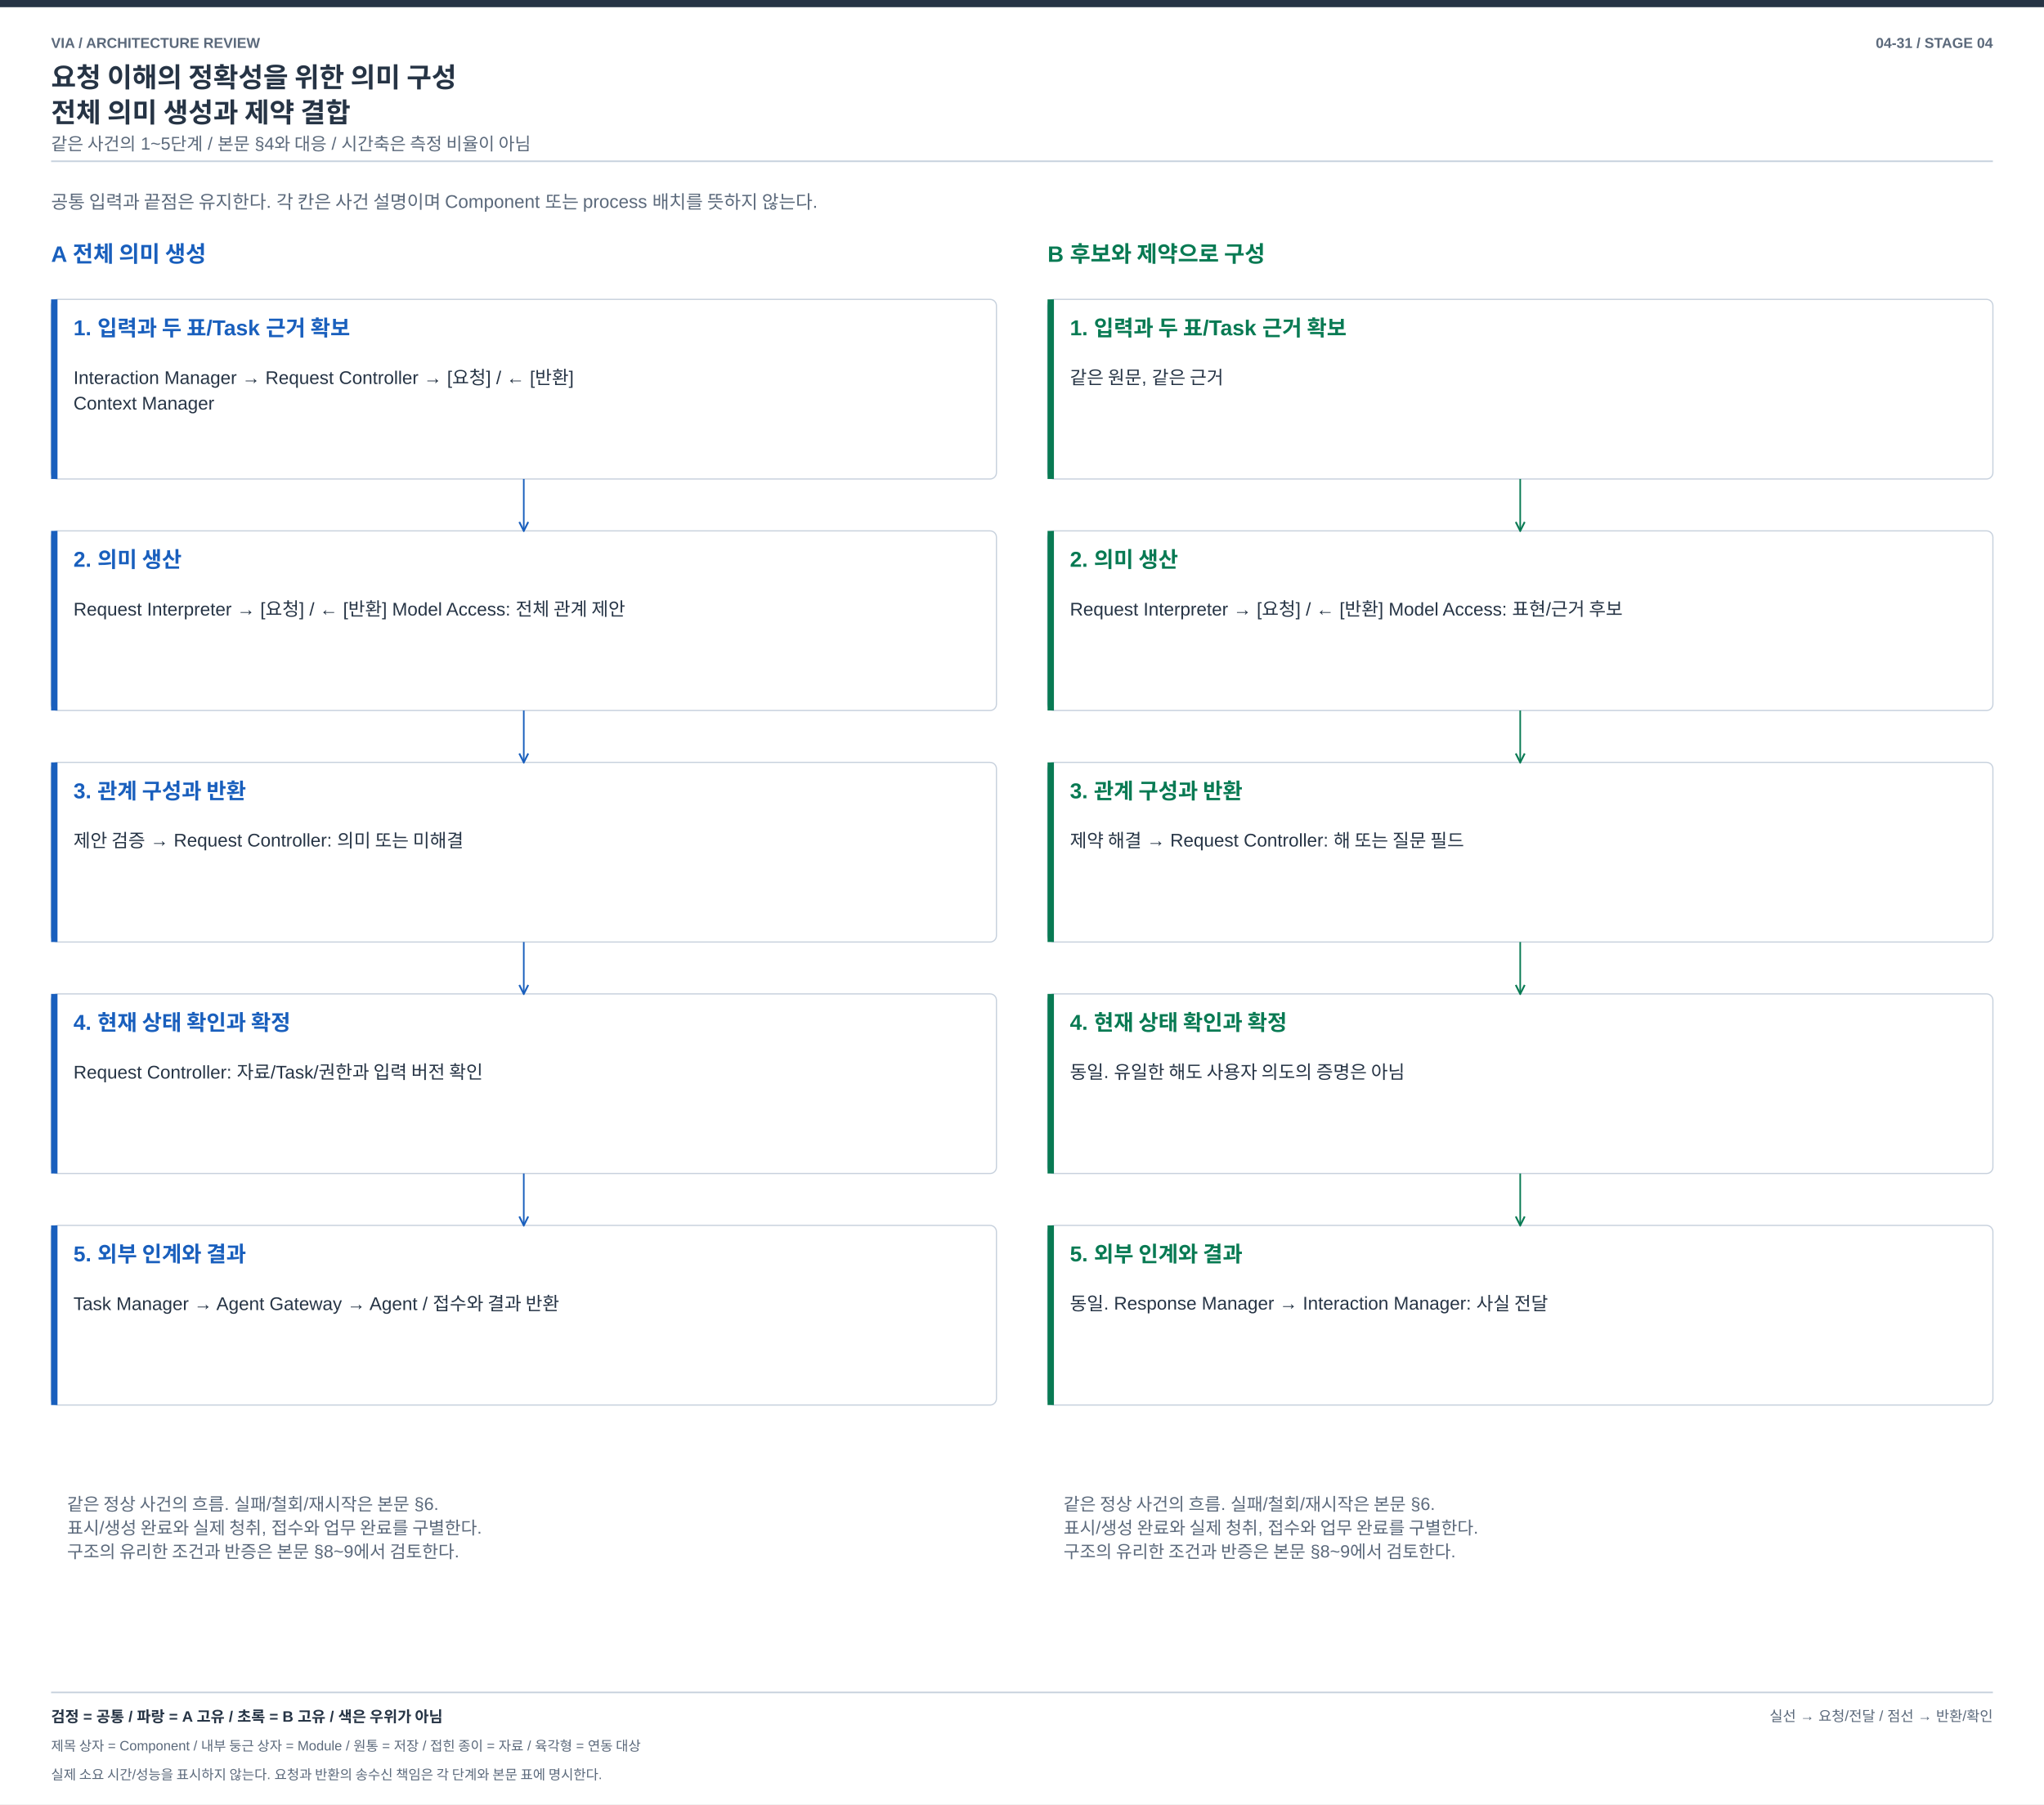
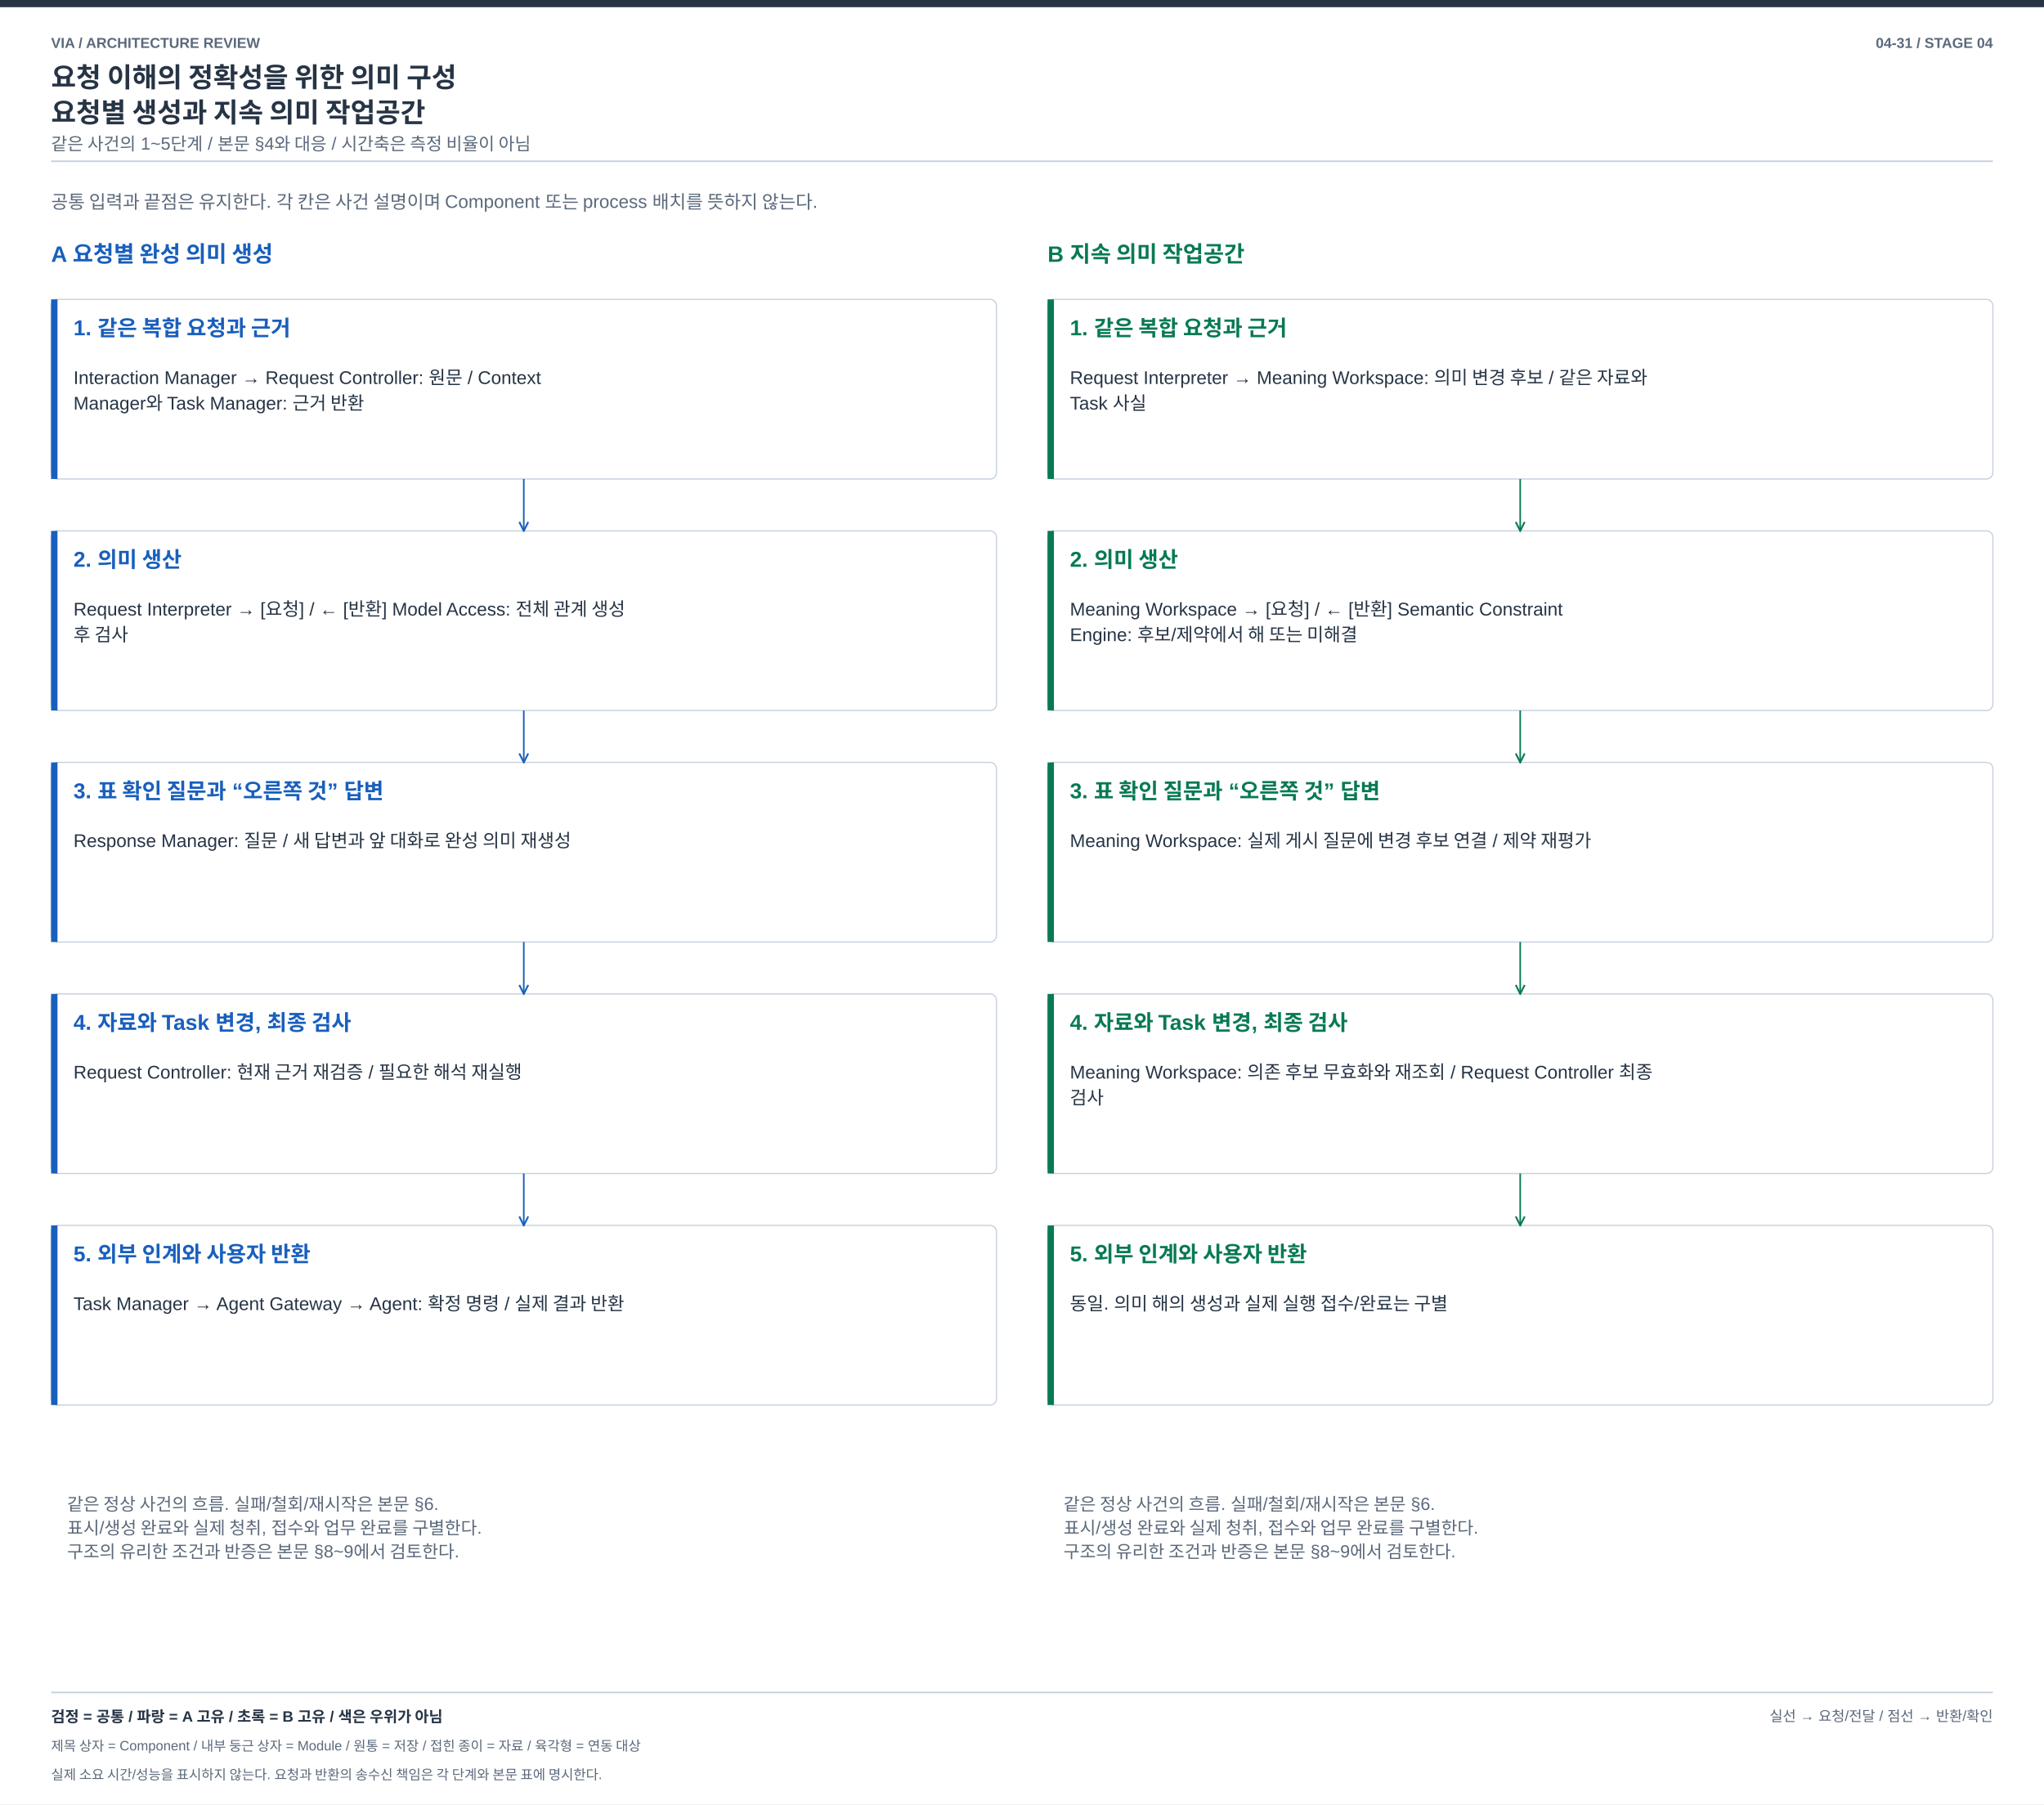
<svg xmlns="http://www.w3.org/2000/svg" width="2560" height="2260" viewBox="0 0 2560 2260" role="img" aria-labelledby="title">
  <defs>
    <marker id="a263445" viewBox="0 0 10 10" refX="9" refY="5" markerWidth="7" markerHeight="7" orient="auto-start-reverse">
      <path d="M1 1L9 5L1 9" fill="none" stroke="#263445" stroke-width="1.6" />
    </marker>
    <marker id="a195FBD" viewBox="0 0 10 10" refX="9" refY="5" markerWidth="7" markerHeight="7" orient="auto-start-reverse">
      <path d="M1 1L9 5L1 9" fill="none" stroke="#195FBD" stroke-width="1.6" />
    </marker>
    <marker id="a087A53" viewBox="0 0 10 10" refX="9" refY="5" markerWidth="7" markerHeight="7" orient="auto-start-reverse">
      <path d="M1 1L9 5L1 9" fill="none" stroke="#087A53" stroke-width="1.6" />
    </marker>
  </defs>
  <rect width="2560" height="2260" fill="white" />
  <g font-family="Arial, Apple SD Gothic Neo, Malgun Gothic, sans-serif">
    <rect id="e1" x="0" y="0" width="2560" height="9" rx="0" fill="#263445" stroke="none" stroke-width="1.5" />
    <rect id="e9" x="64" y="375" width="1184" height="225" rx="8" fill="white" stroke="#C7D1DD" stroke-width="1.5" />
    <rect id="e10" x="64" y="375" width="8" height="225" rx="0" fill="#195FBD" stroke="none" stroke-width="1.5" />
    <rect id="e14" x="64" y="665" width="1184" height="225" rx="8" fill="white" stroke="#C7D1DD" stroke-width="1.5" />
    <rect id="e15" x="64" y="665" width="8" height="225" rx="0" fill="#195FBD" stroke="none" stroke-width="1.5" />
    <rect id="e19" x="64" y="955" width="1184" height="225" rx="8" fill="white" stroke="#C7D1DD" stroke-width="1.5" />
    <rect id="e20" x="64" y="955" width="8" height="225" rx="0" fill="#195FBD" stroke="none" stroke-width="1.5" />
    <rect id="e24" x="64" y="1245" width="1184" height="225" rx="8" fill="white" stroke="#C7D1DD" stroke-width="1.5" />
    <rect id="e25" x="64" y="1245" width="8" height="225" rx="0" fill="#195FBD" stroke="none" stroke-width="1.5" />
    <rect id="e29" x="64" y="1535" width="1184" height="225" rx="8" fill="white" stroke="#C7D1DD" stroke-width="1.5" />
    <rect id="e30" x="64" y="1535" width="8" height="225" rx="0" fill="#195FBD" stroke="none" stroke-width="1.5" />
    <rect id="e35" x="1312" y="375" width="1184" height="225" rx="8" fill="white" stroke="#C7D1DD" stroke-width="1.5" />
    <rect id="e36" x="1312" y="375" width="8" height="225" rx="0" fill="#087A53" stroke="none" stroke-width="1.5" />
    <rect id="e40" x="1312" y="665" width="1184" height="225" rx="8" fill="white" stroke="#C7D1DD" stroke-width="1.5" />
    <rect id="e41" x="1312" y="665" width="8" height="225" rx="0" fill="#087A53" stroke="none" stroke-width="1.5" />
    <rect id="e45" x="1312" y="955" width="1184" height="225" rx="8" fill="white" stroke="#C7D1DD" stroke-width="1.5" />
    <rect id="e46" x="1312" y="955" width="8" height="225" rx="0" fill="#087A53" stroke="none" stroke-width="1.5" />
    <rect id="e50" x="1312" y="1245" width="1184" height="225" rx="8" fill="white" stroke="#C7D1DD" stroke-width="1.5" />
    <rect id="e51" x="1312" y="1245" width="8" height="225" rx="0" fill="#087A53" stroke="none" stroke-width="1.5" />
    <rect id="e55" x="1312" y="1535" width="1184" height="225" rx="8" fill="white" stroke="#C7D1DD" stroke-width="1.5" />
    <rect id="e56" x="1312" y="1535" width="8" height="225" rx="0" fill="#087A53" stroke="none" stroke-width="1.5" />
    <polyline id="e6" points="64,202 2496,202" fill="none" stroke="#C7D1DD" stroke-width="2" />
    <polyline id="e13" points="656,600 656,665" fill="none" stroke="#195FBD" stroke-width="2" marker-end="url(#a195FBD)" />
    <polyline id="e18" points="656,890 656,955" fill="none" stroke="#195FBD" stroke-width="2" marker-end="url(#a195FBD)" />
    <polyline id="e23" points="656,1180 656,1245" fill="none" stroke="#195FBD" stroke-width="2" marker-end="url(#a195FBD)" />
    <polyline id="e28" points="656,1470 656,1535" fill="none" stroke="#195FBD" stroke-width="2" marker-end="url(#a195FBD)" />
    <polyline id="e39" points="1904,600 1904,665" fill="none" stroke="#087A53" stroke-width="2" marker-end="url(#a087A53)" />
    <polyline id="e44" points="1904,890 1904,955" fill="none" stroke="#087A53" stroke-width="2" marker-end="url(#a087A53)" />
    <polyline id="e49" points="1904,1180 1904,1245" fill="none" stroke="#087A53" stroke-width="2" marker-end="url(#a087A53)" />
    <polyline id="e54" points="1904,1470 1904,1535" fill="none" stroke="#087A53" stroke-width="2" marker-end="url(#a087A53)" />
    <polyline id="e60" points="64,2120 2496,2120" fill="none" stroke="#C7D1DD" stroke-width="2" />
    <g id="e2">
      <text x="64" y="60.0" text-anchor="start" font-size="18" font-weight="700" fill="#5B697B">VIA  /  ARCHITECTURE REVIEW</text>
    </g>
    <g id="e3">
      <text x="2496" y="60.0" text-anchor="end" font-size="18" font-weight="700" fill="#5B697B">04-31  /  STAGE 04</text>
    </g>
    <g id="e4">
      <text x="64" y="109" text-anchor="start" font-size="34" font-weight="700" fill="#263445">요청 이해의 정확성을 위한 의미 구성</text>
-       <text x="64" y="153" text-anchor="start" font-size="34" font-weight="700" fill="#263445">전체 의미 생성과 제약 결합</text>
+       <text x="64" y="153" text-anchor="start" font-size="34" font-weight="700" fill="#263445">요청별 생성과 지속 의미 작업공간</text>
    </g>
    <g id="e5">
      <text x="64" y="188.0" text-anchor="start" font-size="22" font-weight="400" fill="#5B697B">같은 사건의 1~5단계 / 본문 §4와 대응 / 시간축은 측정 비율이 아님</text>
    </g>
    <g id="e7">
      <text x="64" y="261.0" text-anchor="start" font-size="23" font-weight="400" fill="#5B697B">공통 입력과 끝점은 유지한다. 각 칸은 사건 설명이며 Component 또는 process 배치를 뜻하지 않는다.</text>
    </g>
    <g id="e8">
-       <text x="64" y="328.0" text-anchor="start" font-size="28" font-weight="700" fill="#195FBD">A  전체 의미 생성</text>
+       <text x="64" y="328.0" text-anchor="start" font-size="28" font-weight="700" fill="#195FBD">A  요청별 완성 의미 생성</text>
    </g>
    <g id="e11">
-       <text x="92" y="420.0" text-anchor="start" font-size="27" font-weight="700" fill="#195FBD">1. 입력과 두 표/Task 근거 확보</text>
+       <text x="92" y="420.0" text-anchor="start" font-size="27" font-weight="700" fill="#195FBD">1. 같은 복합 요청과 근거</text>
    </g>
    <g id="e12">
-       <text x="92" y="481" text-anchor="start" font-size="23" font-weight="400" fill="#263445">Interaction Manager → Request Controller → [요청] / ← [반환]</text>
-       <text x="92" y="513" text-anchor="start" font-size="23" font-weight="400" fill="#263445">Context Manager</text>
+       <text x="92" y="481" text-anchor="start" font-size="23" font-weight="400" fill="#263445">Interaction Manager → Request Controller: 원문 / Context</text>
+       <text x="92" y="513" text-anchor="start" font-size="23" font-weight="400" fill="#263445">Manager와 Task Manager: 근거 반환</text>
    </g>
    <g id="e16">
      <text x="92" y="710.0" text-anchor="start" font-size="27" font-weight="700" fill="#195FBD">2. 의미 생산</text>
    </g>
    <g id="e17">
-       <text x="92" y="771" text-anchor="start" font-size="23" font-weight="400" fill="#263445">Request Interpreter → [요청] / ← [반환] Model Access: 전체 관계 제안</text>
+       <text x="92" y="771" text-anchor="start" font-size="23" font-weight="400" fill="#263445">Request Interpreter → [요청] / ← [반환] Model Access: 전체 관계 생성</text>
+       <text x="92" y="803" text-anchor="start" font-size="23" font-weight="400" fill="#263445">후 검사</text>
    </g>
    <g id="e21">
-       <text x="92" y="1000.0" text-anchor="start" font-size="27" font-weight="700" fill="#195FBD">3. 관계 구성과 반환</text>
+       <text x="92" y="1000.0" text-anchor="start" font-size="27" font-weight="700" fill="#195FBD">3. 표 확인 질문과 “오른쪽 것” 답변</text>
    </g>
    <g id="e22">
-       <text x="92" y="1061" text-anchor="start" font-size="23" font-weight="400" fill="#263445">제안 검증 → Request Controller: 의미 또는 미해결</text>
+       <text x="92" y="1061" text-anchor="start" font-size="23" font-weight="400" fill="#263445">Response Manager: 질문 / 새 답변과 앞 대화로 완성 의미 재생성</text>
    </g>
    <g id="e26">
-       <text x="92" y="1290.0" text-anchor="start" font-size="27" font-weight="700" fill="#195FBD">4. 현재 상태 확인과 확정</text>
+       <text x="92" y="1290.0" text-anchor="start" font-size="27" font-weight="700" fill="#195FBD">4. 자료와 Task 변경, 최종 검사</text>
    </g>
    <g id="e27">
-       <text x="92" y="1351" text-anchor="start" font-size="23" font-weight="400" fill="#263445">Request Controller: 자료/Task/권한과 입력 버전 확인</text>
+       <text x="92" y="1351" text-anchor="start" font-size="23" font-weight="400" fill="#263445">Request Controller: 현재 근거 재검증 / 필요한 해석 재실행</text>
    </g>
    <g id="e31">
-       <text x="92" y="1580.0" text-anchor="start" font-size="27" font-weight="700" fill="#195FBD">5. 외부 인계와 결과</text>
+       <text x="92" y="1580.0" text-anchor="start" font-size="27" font-weight="700" fill="#195FBD">5. 외부 인계와 사용자 반환</text>
    </g>
    <g id="e32">
-       <text x="92" y="1641" text-anchor="start" font-size="23" font-weight="400" fill="#263445">Task Manager → Agent Gateway → Agent / 접수와 결과 반환</text>
+       <text x="92" y="1641" text-anchor="start" font-size="23" font-weight="400" fill="#263445">Task Manager → Agent Gateway → Agent: 확정 명령 / 실제 결과 반환</text>
    </g>
    <g id="e33">
      <text x="84" y="1892.0" text-anchor="start" font-size="22" font-weight="400" fill="#5B697B">같은 정상 사건의 흐름. 실패/철회/재시작은 본문 §6.</text>
      <text x="84" y="1921.7" text-anchor="start" font-size="22" font-weight="400" fill="#5B697B">표시/생성 완료와 실제 청취, 접수와 업무 완료를 구별한다.</text>
      <text x="84" y="1951.4" text-anchor="start" font-size="22" font-weight="400" fill="#5B697B">구조의 유리한 조건과 반증은 본문 §8~9에서 검토한다.</text>
    </g>
    <g id="e34">
-       <text x="1312" y="328.0" text-anchor="start" font-size="28" font-weight="700" fill="#087A53">B  후보와 제약으로 구성</text>
+       <text x="1312" y="328.0" text-anchor="start" font-size="28" font-weight="700" fill="#087A53">B  지속 의미 작업공간</text>
    </g>
    <g id="e37">
-       <text x="1340" y="420.0" text-anchor="start" font-size="27" font-weight="700" fill="#087A53">1. 입력과 두 표/Task 근거 확보</text>
+       <text x="1340" y="420.0" text-anchor="start" font-size="27" font-weight="700" fill="#087A53">1. 같은 복합 요청과 근거</text>
    </g>
    <g id="e38">
-       <text x="1340" y="481" text-anchor="start" font-size="23" font-weight="400" fill="#263445">같은 원문, 같은 근거</text>
+       <text x="1340" y="481" text-anchor="start" font-size="23" font-weight="400" fill="#263445">Request Interpreter → Meaning Workspace: 의미 변경 후보 / 같은 자료와</text>
+       <text x="1340" y="513" text-anchor="start" font-size="23" font-weight="400" fill="#263445">Task 사실</text>
    </g>
    <g id="e42">
      <text x="1340" y="710.0" text-anchor="start" font-size="27" font-weight="700" fill="#087A53">2. 의미 생산</text>
    </g>
    <g id="e43">
-       <text x="1340" y="771" text-anchor="start" font-size="23" font-weight="400" fill="#263445">Request Interpreter → [요청] / ← [반환] Model Access: 표현/근거 후보</text>
+       <text x="1340" y="771" text-anchor="start" font-size="23" font-weight="400" fill="#263445">Meaning Workspace → [요청] / ← [반환] Semantic Constraint</text>
+       <text x="1340" y="803" text-anchor="start" font-size="23" font-weight="400" fill="#263445">Engine: 후보/제약에서 해 또는 미해결</text>
    </g>
    <g id="e47">
-       <text x="1340" y="1000.0" text-anchor="start" font-size="27" font-weight="700" fill="#087A53">3. 관계 구성과 반환</text>
+       <text x="1340" y="1000.0" text-anchor="start" font-size="27" font-weight="700" fill="#087A53">3. 표 확인 질문과 “오른쪽 것” 답변</text>
    </g>
    <g id="e48">
-       <text x="1340" y="1061" text-anchor="start" font-size="23" font-weight="400" fill="#263445">제약 해결 → Request Controller: 해 또는 질문 필드</text>
+       <text x="1340" y="1061" text-anchor="start" font-size="23" font-weight="400" fill="#263445">Meaning Workspace: 실제 게시 질문에 변경 후보 연결 / 제약 재평가</text>
    </g>
    <g id="e52">
-       <text x="1340" y="1290.0" text-anchor="start" font-size="27" font-weight="700" fill="#087A53">4. 현재 상태 확인과 확정</text>
+       <text x="1340" y="1290.0" text-anchor="start" font-size="27" font-weight="700" fill="#087A53">4. 자료와 Task 변경, 최종 검사</text>
    </g>
    <g id="e53">
-       <text x="1340" y="1351" text-anchor="start" font-size="23" font-weight="400" fill="#263445">동일. 유일한 해도 사용자 의도의 증명은 아님</text>
+       <text x="1340" y="1351" text-anchor="start" font-size="23" font-weight="400" fill="#263445">Meaning Workspace: 의존 후보 무효화와 재조회 / Request Controller 최종</text>
+       <text x="1340" y="1383" text-anchor="start" font-size="23" font-weight="400" fill="#263445">검사</text>
    </g>
    <g id="e57">
-       <text x="1340" y="1580.0" text-anchor="start" font-size="27" font-weight="700" fill="#087A53">5. 외부 인계와 결과</text>
+       <text x="1340" y="1580.0" text-anchor="start" font-size="27" font-weight="700" fill="#087A53">5. 외부 인계와 사용자 반환</text>
    </g>
    <g id="e58">
-       <text x="1340" y="1641" text-anchor="start" font-size="23" font-weight="400" fill="#263445">동일. Response Manager → Interaction Manager: 사실 전달</text>
+       <text x="1340" y="1641" text-anchor="start" font-size="23" font-weight="400" fill="#263445">동일. 의미 해의 생성과 실제 실행 접수/완료는 구별</text>
    </g>
    <g id="e59">
      <text x="1332" y="1892.0" text-anchor="start" font-size="22" font-weight="400" fill="#5B697B">같은 정상 사건의 흐름. 실패/철회/재시작은 본문 §6.</text>
      <text x="1332" y="1921.7" text-anchor="start" font-size="22" font-weight="400" fill="#5B697B">표시/생성 완료와 실제 청취, 접수와 업무 완료를 구별한다.</text>
      <text x="1332" y="1951.4" text-anchor="start" font-size="22" font-weight="400" fill="#5B697B">구조의 유리한 조건과 반증은 본문 §8~9에서 검토한다.</text>
    </g>
    <g id="e61">
      <text x="64" y="2157.0" text-anchor="start" font-size="19" font-weight="700" fill="#263445">검정 = 공통 / 파랑 = A 고유 / 초록 = B 고유 / 색은 우위가 아님</text>
    </g>
    <g id="e62">
      <text x="2496" y="2156.0" text-anchor="end" font-size="18" font-weight="400" fill="#5B697B">실선 → 요청/전달 / 점선 → 반환/확인</text>
    </g>
    <g id="e63">
      <text x="64" y="2193.0" text-anchor="start" font-size="17" font-weight="400" fill="#5B697B">제목 상자 = Component / 내부 둥근 상자 = Module / 원통 = 저장 / 접힌 종이 = 자료 / 육각형 = 연동 대상</text>
    </g>
    <g id="e64">
      <text x="64" y="2229.0" text-anchor="start" font-size="17" font-weight="400" fill="#5B697B">실제 소요 시간/성능을 표시하지 않는다. 요청과 반환의 송수신 책임은 각 단계와 본문 표에 명시한다.</text>
    </g>
  </g>
</svg>
